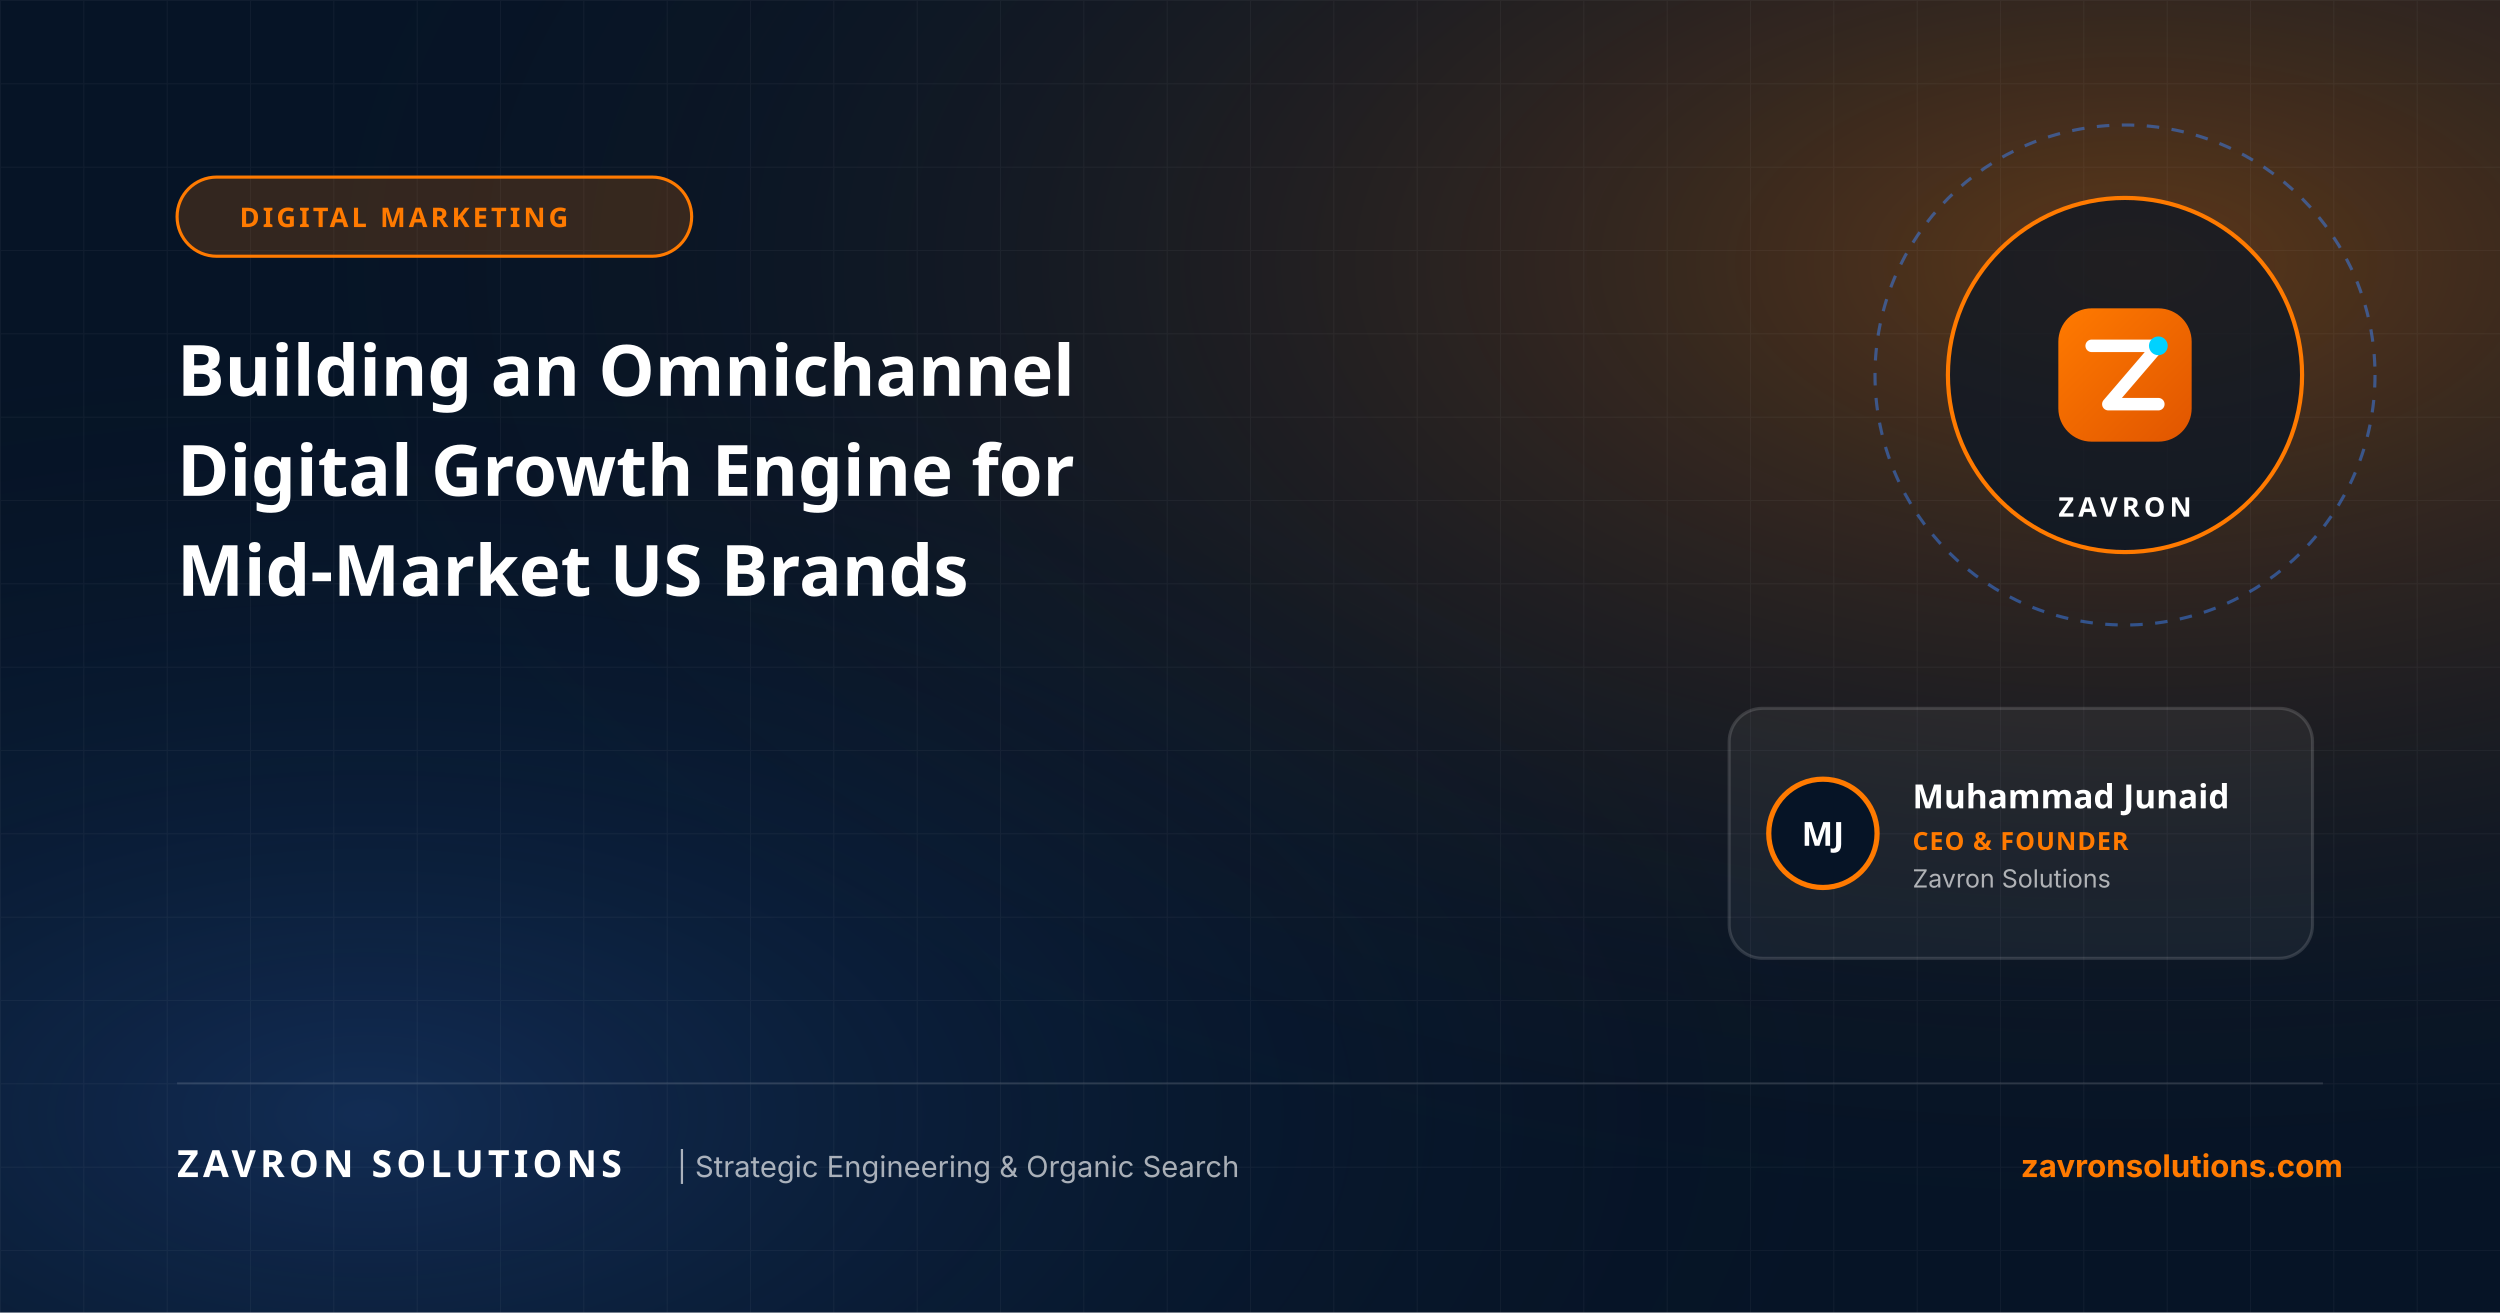
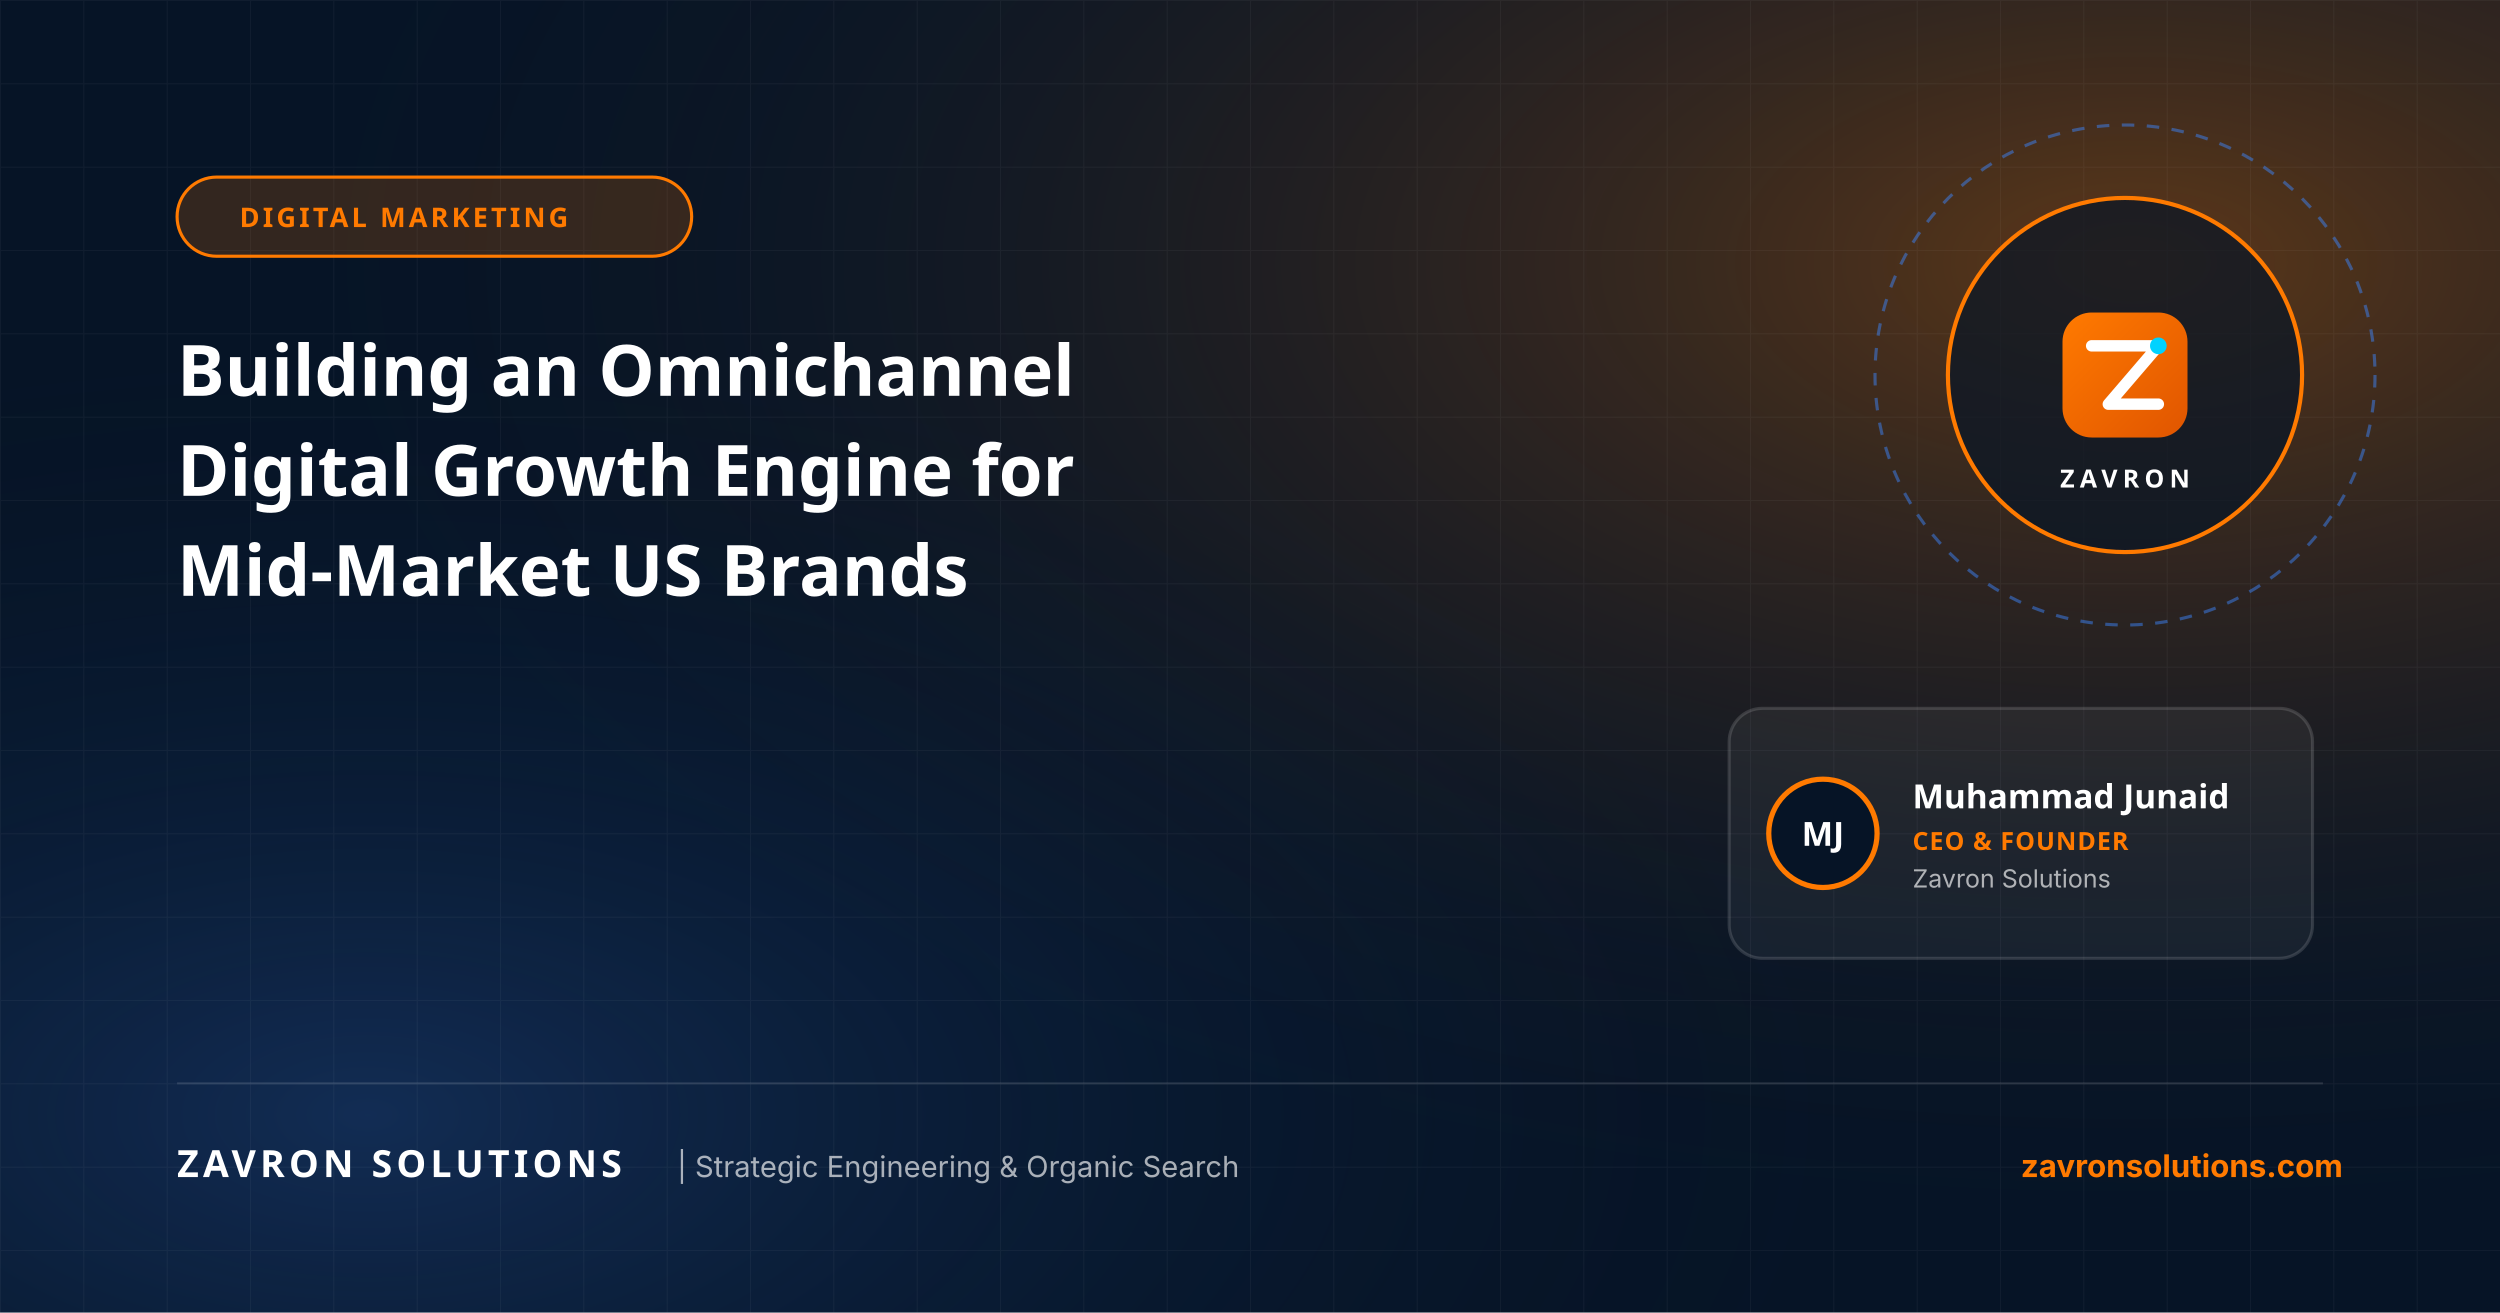
<svg xmlns="http://www.w3.org/2000/svg" width="1200" height="630" viewBox="0 0 1200 630" fill="none">
  <rect width="1200" height="630" fill="#061426" />
  <defs>
    <radialGradient id="grad1" cx="0.85" cy="0.2" r="0.75">
      <stop offset="0%" stop-color="#ff7a00" stop-opacity="0.35" />
      <stop offset="100%" stop-color="#061426" stop-opacity="0" />
    </radialGradient>
    <radialGradient id="grad2" cx="0.15" cy="0.85" r="0.6">
      <stop offset="0%" stop-color="#3b82f6" stop-opacity="0.22" />
      <stop offset="100%" stop-color="#061426" stop-opacity="0" />
    </radialGradient>
    <linearGradient id="logoGrad" x1="0" y1="0" x2="1" y2="1">
      <stop offset="0%" stop-color="#FF7A00" />
      <stop offset="100%" stop-color="#E05500" />
    </linearGradient>
    <pattern id="grid" width="40" height="40" patternUnits="userSpaceOnUse">
      <path d="M 40 0 L 0 0 0 40" fill="none" stroke="rgba(255,255,255,0.04)" stroke-width="1" />
    </pattern>
  </defs>
  <rect width="1200" height="630" fill="url(#grad1)" />
  <rect width="1200" height="630" fill="url(#grad2)" />
  <rect width="1200" height="630" fill="url(#grid)" />
  <rect x="85" y="85" width="247" height="38" rx="19" fill="#ff7a00" fill-opacity="0.18" stroke="#ff7a00" stroke-width="1.5" />
  <text x="115" y="109" fill="#ff7a00" font-family="Plus Jakarta Sans, sans-serif" font-size="13" font-weight="700" letter-spacing="1.5">DIGITAL MARKETING</text>
  <text x="85" y="190" fill="#FFFFFF" font-family="Plus Jakarta Sans, sans-serif" font-size="34" font-weight="800">Building an Omnichannel</text>
  <text x="85" y="238" fill="#FFFFFF" font-family="Plus Jakarta Sans, sans-serif" font-size="34" font-weight="800">Digital Growth Engine for</text>
  <text x="85" y="286" fill="#FFFFFF" font-family="Plus Jakarta Sans, sans-serif" font-size="34" font-weight="800">Mid-Market US Brands</text>
  <circle cx="1020" cy="180" r="85" stroke="#ff7a00" stroke-width="2" fill="rgba(6, 20, 38, 0.7)" />
  <circle cx="1020" cy="180" r="120" stroke="#3b82f6" stroke-width="1.5" stroke-dasharray="6 6" fill="none" opacity="0.5" />
-   <g transform="translate(988, 148)">
-     <rect width="64" height="64" rx="16" fill="url(#logoGrad)" />
-     <path d="M16 18 H48 L24 46 H48" stroke="#FFFFFF" stroke-width="6" stroke-linecap="round" stroke-linejoin="round" />
-     <circle cx="48" cy="18" r="4.5" fill="#00D2FF" />
+   <g transform="translate(990, 150)">
+     <rect width="60" height="60" rx="14" fill="url(#logoGrad)" />
+     <path d="M14 16 H46 L22 44 H46" stroke="#FFFFFF" stroke-width="5.5" stroke-linecap="round" stroke-linejoin="round" />
+     <circle cx="46" cy="16" r="4" fill="#00D2FF" />
  </g>
-   <text x="1020" y="248" fill="#FFFFFF" font-family="Plus Jakarta Sans, sans-serif" font-size="13" font-weight="800" letter-spacing="2" text-anchor="middle">ZAVRON</text>
+   <text x="1020" y="234" fill="#FFFFFF" font-family="Plus Jakarta Sans, sans-serif" font-size="12" font-weight="800" letter-spacing="2.5" text-anchor="middle">ZAVRON</text>
  <rect x="830" y="340" width="280" height="120" rx="16" fill="rgba(255,255,255,0.05)" stroke="rgba(255,255,255,0.14)" stroke-width="1.5" />
  <circle cx="875" cy="400" r="26" fill="#061426" stroke="#FF7A00" stroke-width="2.5" />
  <text x="875" y="406" fill="#FFFFFF" font-family="Plus Jakarta Sans, sans-serif" font-size="16" font-weight="800" text-anchor="middle">MJ</text>
  <text x="918" y="388" fill="#FFFFFF" font-family="Plus Jakarta Sans, sans-serif" font-size="16" font-weight="700">Muhammad Junaid</text>
  <text x="918" y="408" fill="#FF7A00" font-family="Plus Jakarta Sans, sans-serif" font-size="12" font-weight="700" letter-spacing="0.5">CEO &amp; FOUNDER</text>
  <text x="918" y="426" fill="rgba(255,255,255,0.65)" font-family="Inter, sans-serif" font-size="12">Zavron Solutions</text>
  <line x1="85" y1="520" x2="1115" y2="520" stroke="rgba(255,255,255,0.12)" stroke-width="1" />
  <text x="85" y="565" fill="#FFFFFF" font-family="Plus Jakarta Sans, sans-serif" font-size="18" font-weight="800" letter-spacing="2">ZAVRON SOLUTIONS</text>
  <text x="325" y="565" fill="rgba(255,255,255,0.65)" font-family="Inter, sans-serif" font-size="14">|   Strategic Engineering &amp; Organic Search</text>
  <text x="970" y="565" fill="#ff7a00" font-family="Inter, sans-serif" font-size="15" font-weight="700">zavronsolutions.com</text>
</svg>
